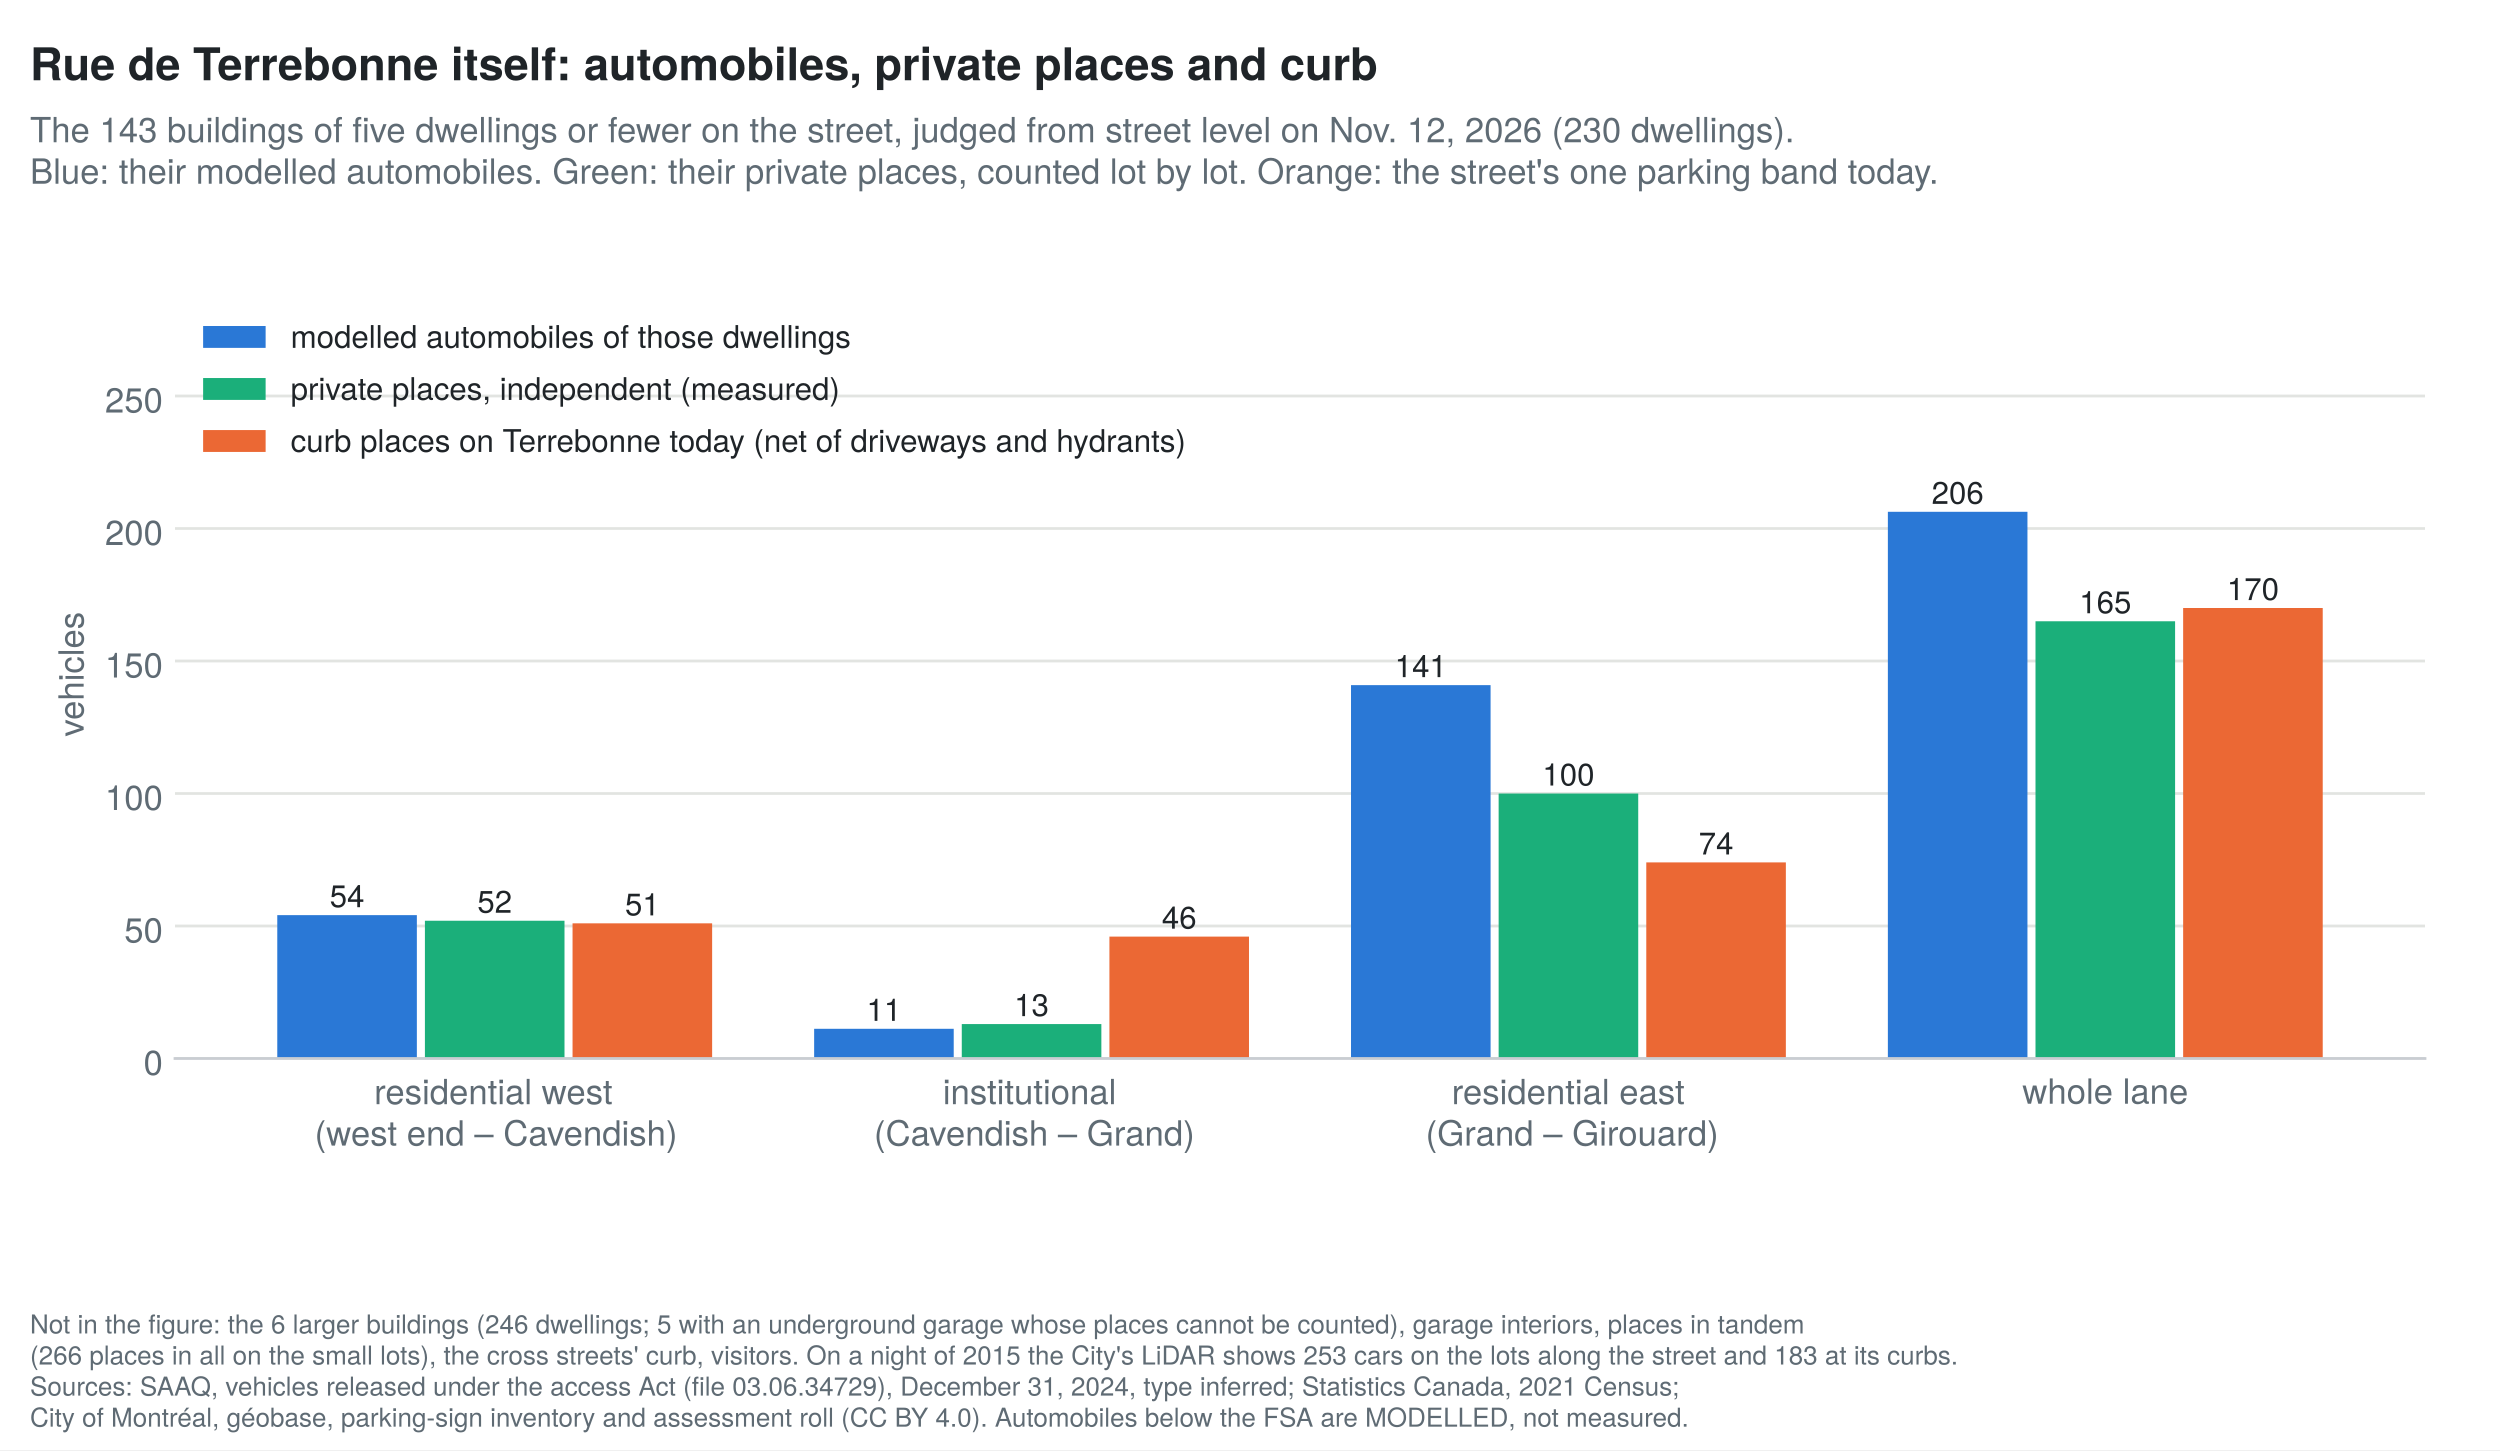
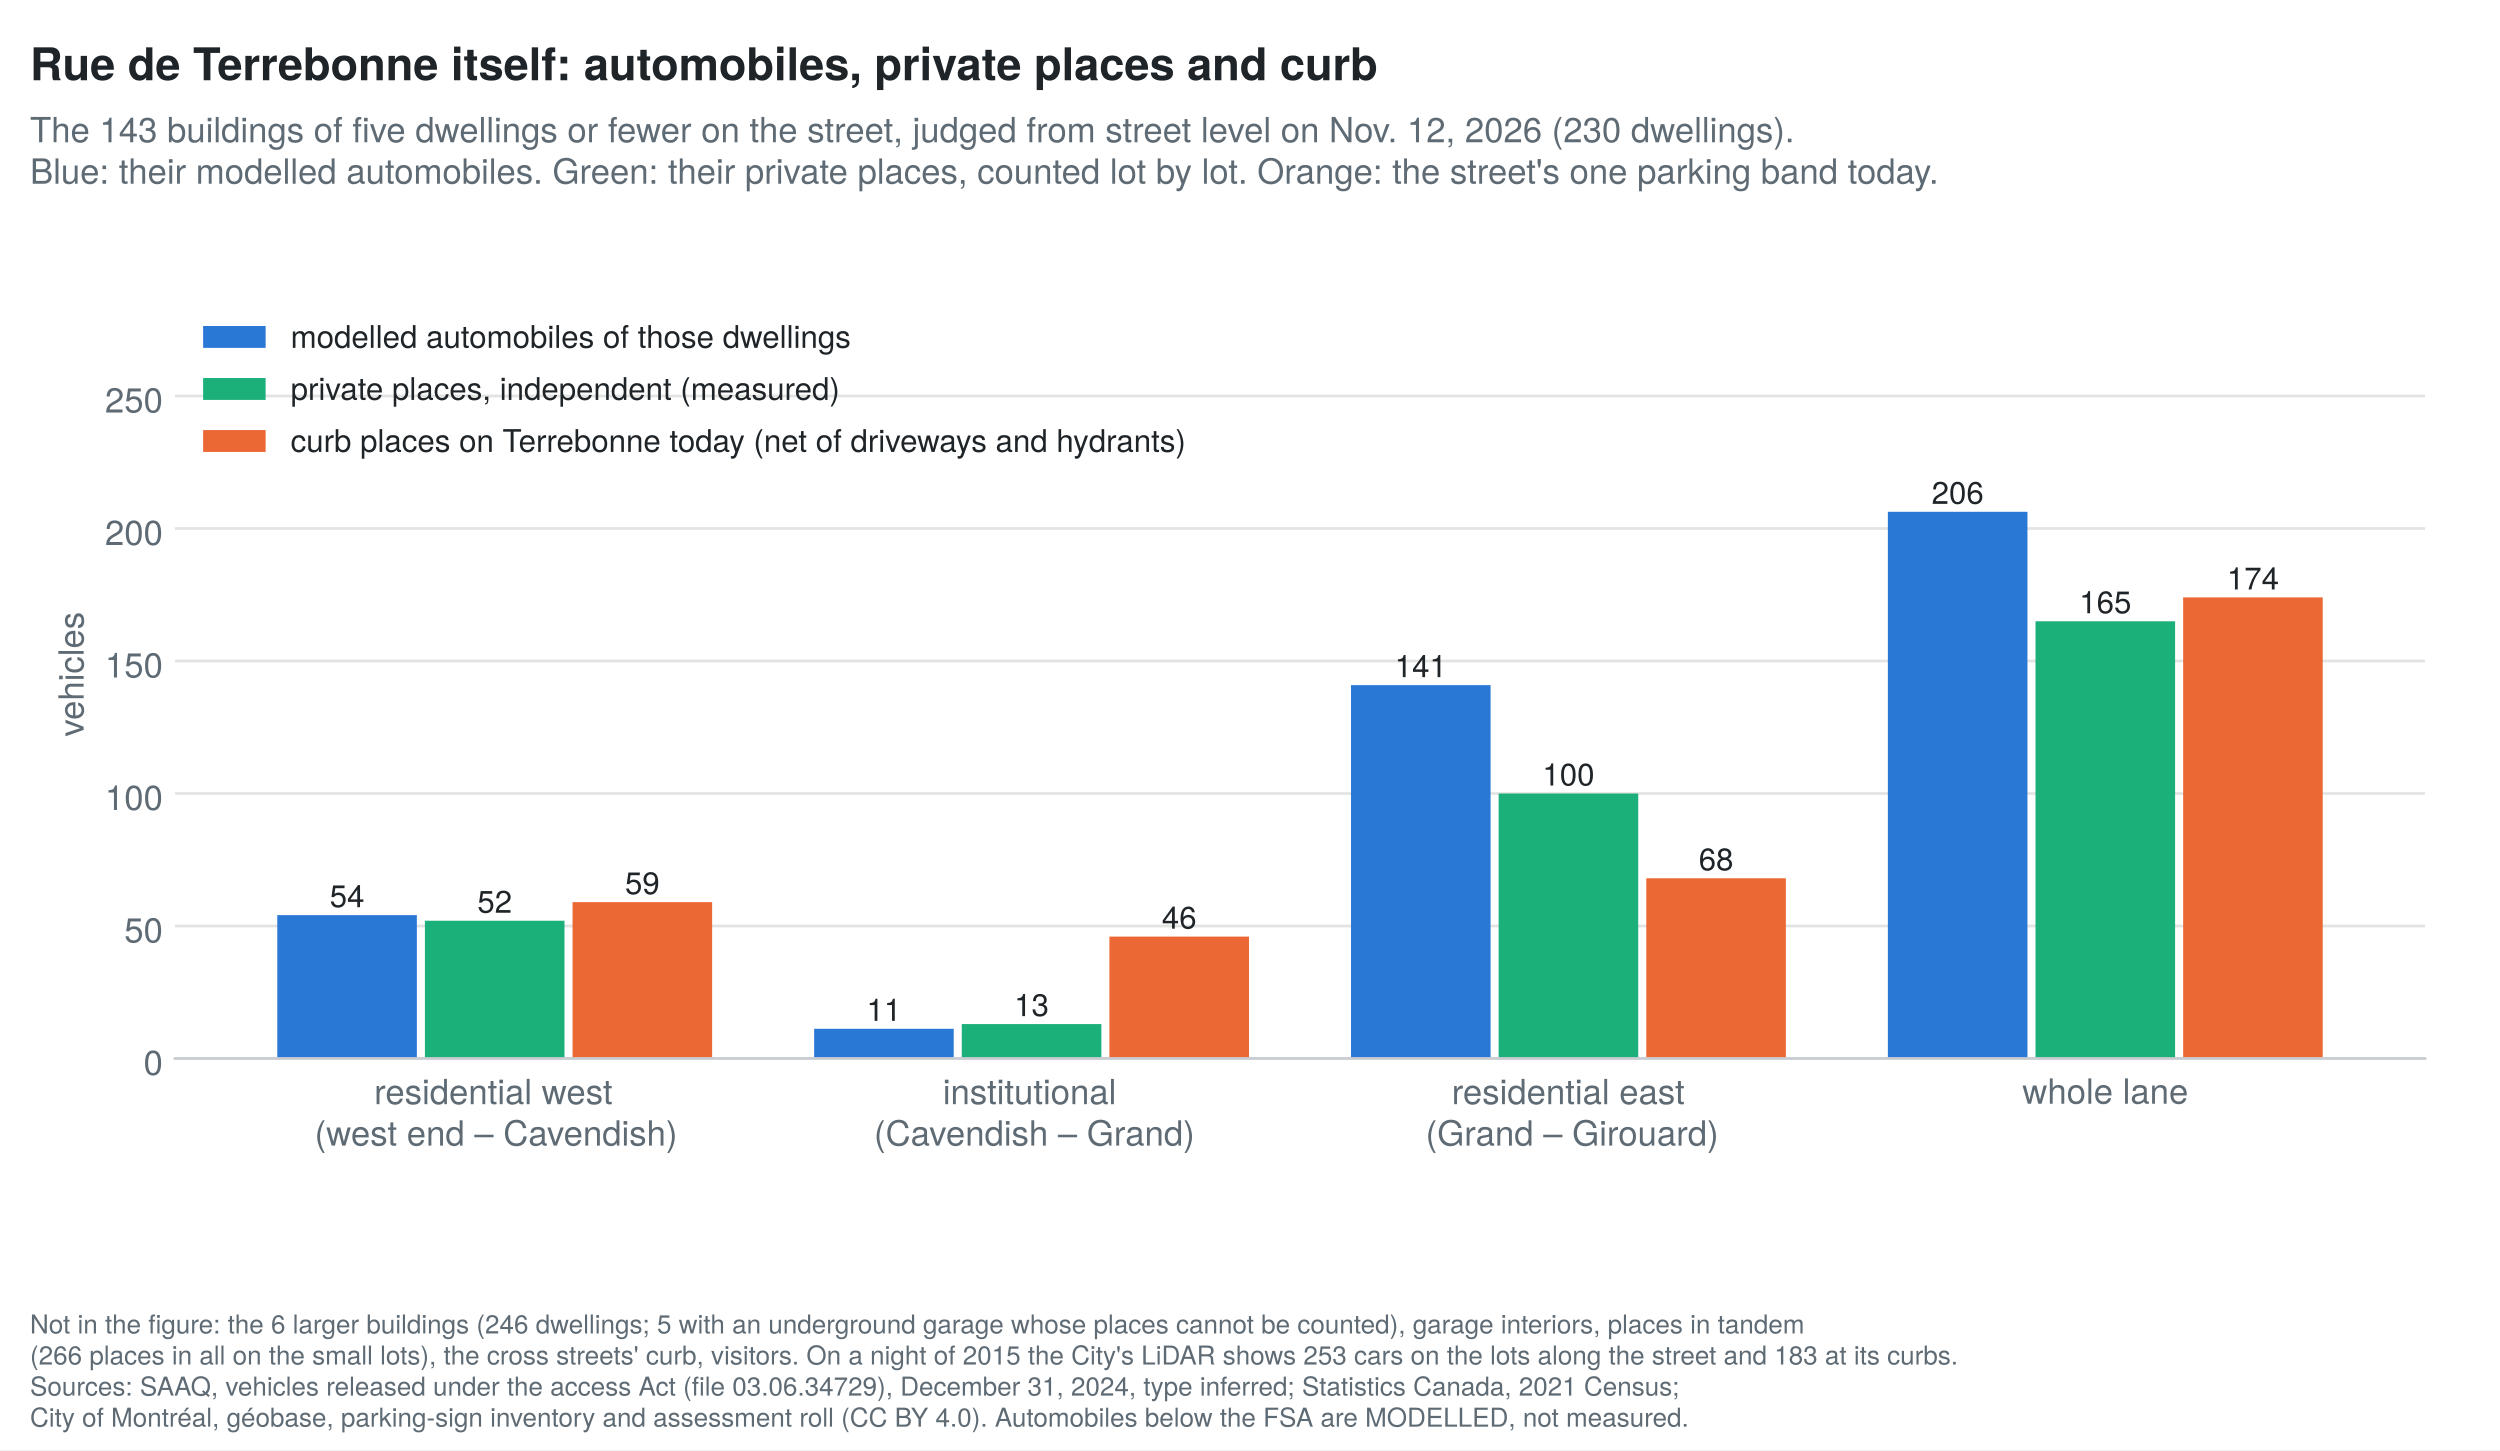
<svg xmlns="http://www.w3.org/2000/svg" width="720pt" height="417.6pt" viewBox="0 0 720 417.6" version="1.1">
  <defs>
    <style type="text/css">*{stroke-linejoin: round; stroke-linecap: butt}</style>
  </defs>
  <g id="figure_1">
    <g id="patch_1">
      <path d="M 0 417.6  L 720 417.6  L 720 0  L 0 0  z " style="fill: #ffffff" />
    </g>
    <g id="axes_1">
      <g id="patch_2">
        <path d="M 50.4 304.848  L 698.4 304.848  L 698.4 83.52  L 50.4 83.52  z " style="fill: #ffffff" />
      </g>
      <g id="matplotlib.axis_1">
        <g id="xtick_1">
          <g id="line2d_1" />
          <g id="text_1">
            <text style="font-size: 10px; font-family: 'Helvetica Neue'; fill: #5f6b74" transform="translate(107.7541 318.008)">residential west</text>
            <text style="font-size: 10px; font-family: 'Helvetica Neue'; fill: #5f6b74" transform="translate(90.61976 329.938)">(west end – Cavendish)</text>
          </g>
        </g>
        <g id="xtick_2">
          <g id="line2d_2" />
          <g id="text_2">
            <text style="font-size: 10px; font-family: 'Helvetica Neue'; fill: #5f6b74" transform="translate(271.5313 318.008)">institutional</text>
            <text style="font-size: 10px; font-family: 'Helvetica Neue'; fill: #5f6b74" transform="translate(251.7165 329.938)">(Cavendish – Grand)</text>
          </g>
        </g>
        <g id="xtick_3">
          <g id="line2d_3" />
          <g id="text_3">
            <text style="font-size: 10px; font-family: 'Helvetica Neue'; fill: #5f6b74" transform="translate(418.0929 318.008)">residential east</text>
            <text style="font-size: 10px; font-family: 'Helvetica Neue'; fill: #5f6b74" transform="translate(410.5929 329.938)">(Grand – Girouard)</text>
          </g>
        </g>
        <g id="xtick_4">
          <g id="line2d_4" />
          <g id="text_4">
            <text style="font-size: 10px; font-family: 'Helvetica Neue'; text-anchor: middle; fill: #5f6b74" x="606.326" y="317.868" transform="rotate(-0 606.3256 317.868)">whole lane</text>
          </g>
        </g>
      </g>
      <g id="matplotlib.axis_2">
        <g id="ytick_1">
          <g id="line2d_5">
-             <path d="M 50.4 304.848  L 698.4 304.848  " clip-path="url(#p54497f7c40)" style="fill: none; stroke: #e2e4e1; stroke-width: 0.8; stroke-linecap: square" />
+             <path d="M 50.4 304.848  L 698.4 304.848  " clip-path="url(#p5b061d4095)" style="fill: none; stroke: #e2e4e1; stroke-width: 0.8; stroke-linecap: square" />
          </g>
          <g id="line2d_6" />
          <g id="text_5">
            <text style="font-size: 10px; font-family: 'Helvetica Neue'; text-anchor: end; fill: #5f6b74" x="46.9" y="309.608" transform="rotate(-0 46.9 309.608)">0</text>
          </g>
        </g>
        <g id="ytick_2">
          <g id="line2d_7">
-             <path d="M 50.4 266.688  L 698.4 266.688  " clip-path="url(#p54497f7c40)" style="fill: none; stroke: #e2e4e1; stroke-width: 0.8; stroke-linecap: square" />
+             <path d="M 50.4 266.688  L 698.4 266.688  " clip-path="url(#p5b061d4095)" style="fill: none; stroke: #e2e4e1; stroke-width: 0.8; stroke-linecap: square" />
          </g>
          <g id="line2d_8" />
          <g id="text_6">
            <text style="font-size: 10px; font-family: 'Helvetica Neue'; text-anchor: end; fill: #5f6b74" x="46.9" y="271.448" transform="rotate(-0 46.9 271.448)">50</text>
          </g>
        </g>
        <g id="ytick_3">
          <g id="line2d_9">
-             <path d="M 50.4 228.528  L 698.4 228.528  " clip-path="url(#p54497f7c40)" style="fill: none; stroke: #e2e4e1; stroke-width: 0.8; stroke-linecap: square" />
+             <path d="M 50.4 228.528  L 698.4 228.528  " clip-path="url(#p5b061d4095)" style="fill: none; stroke: #e2e4e1; stroke-width: 0.8; stroke-linecap: square" />
          </g>
          <g id="line2d_10" />
          <g id="text_7">
            <text style="font-size: 10px; font-family: 'Helvetica Neue'; text-anchor: end; fill: #5f6b74" x="46.9" y="233.288" transform="rotate(-0 46.9 233.288)">100</text>
          </g>
        </g>
        <g id="ytick_4">
          <g id="line2d_11">
-             <path d="M 50.4 190.368  L 698.4 190.368  " clip-path="url(#p54497f7c40)" style="fill: none; stroke: #e2e4e1; stroke-width: 0.8; stroke-linecap: square" />
+             <path d="M 50.4 190.368  L 698.4 190.368  " clip-path="url(#p5b061d4095)" style="fill: none; stroke: #e2e4e1; stroke-width: 0.8; stroke-linecap: square" />
          </g>
          <g id="line2d_12" />
          <g id="text_8">
            <text style="font-size: 10px; font-family: 'Helvetica Neue'; text-anchor: end; fill: #5f6b74" x="46.9" y="195.128" transform="rotate(-0 46.9 195.128)">150</text>
          </g>
        </g>
        <g id="ytick_5">
          <g id="line2d_13">
-             <path d="M 50.4 152.208  L 698.4 152.208  " clip-path="url(#p54497f7c40)" style="fill: none; stroke: #e2e4e1; stroke-width: 0.8; stroke-linecap: square" />
+             <path d="M 50.4 152.208  L 698.4 152.208  " clip-path="url(#p5b061d4095)" style="fill: none; stroke: #e2e4e1; stroke-width: 0.8; stroke-linecap: square" />
          </g>
          <g id="line2d_14" />
          <g id="text_9">
            <text style="font-size: 10px; font-family: 'Helvetica Neue'; text-anchor: end; fill: #5f6b74" x="46.9" y="156.968" transform="rotate(-0 46.9 156.968)">200</text>
          </g>
        </g>
        <g id="ytick_6">
          <g id="line2d_15">
-             <path d="M 50.4 114.048  L 698.4 114.048  " clip-path="url(#p54497f7c40)" style="fill: none; stroke: #e2e4e1; stroke-width: 0.8; stroke-linecap: square" />
+             <path d="M 50.4 114.048  L 698.4 114.048  " clip-path="url(#p5b061d4095)" style="fill: none; stroke: #e2e4e1; stroke-width: 0.8; stroke-linecap: square" />
          </g>
          <g id="line2d_16" />
          <g id="text_10">
            <text style="font-size: 10px; font-family: 'Helvetica Neue'; text-anchor: end; fill: #5f6b74" x="46.9" y="118.808" transform="rotate(-0 46.9 118.808)">250</text>
          </g>
        </g>
        <g id="text_11">
          <text style="font-size: 10px; font-family: 'Helvetica Neue'; text-anchor: middle; fill: #5f6b74" x="24.092" y="194.184" transform="rotate(-90 24.09188 194.184)">vehicles</text>
        </g>
      </g>
      <g id="patch_3">
-         <path d="M 79.855 304.848  L 120.055 304.848  L 120.055 263.559  L 79.855 263.559  z " clip-path="url(#p54497f7c40)" style="fill: #2a78d6" />
+         <path d="M 79.855 304.848  L 120.055 304.848  L 120.055 263.559  L 79.855 263.559  z " clip-path="url(#p5b061d4095)" style="fill: #2a78d6" />
      </g>
      <g id="patch_4">
-         <path d="M 234.472 304.848  L 274.672 304.848  L 274.672 296.3  L 234.472 296.3  z " clip-path="url(#p54497f7c40)" style="fill: #2a78d6" />
+         <path d="M 234.472 304.848  L 274.672 304.848  L 274.672 296.3  L 234.472 296.3  z " clip-path="url(#p5b061d4095)" style="fill: #2a78d6" />
      </g>
      <g id="patch_5">
-         <path d="M 389.089 304.848  L 429.289 304.848  L 429.289 197.313  L 389.089 197.313  z " clip-path="url(#p54497f7c40)" style="fill: #2a78d6" />
+         <path d="M 389.089 304.848  L 429.289 304.848  L 429.289 197.313  L 389.089 197.313  z " clip-path="url(#p5b061d4095)" style="fill: #2a78d6" />
      </g>
      <g id="patch_6">
-         <path d="M 543.706 304.848  L 583.906 304.848  L 583.906 147.4  L 543.706 147.4  z " clip-path="url(#p54497f7c40)" style="fill: #2a78d6" />
+         <path d="M 543.706 304.848  L 583.906 304.848  L 583.906 147.4  L 543.706 147.4  z " clip-path="url(#p5b061d4095)" style="fill: #2a78d6" />
      </g>
      <g id="patch_7">
-         <path d="M 122.374 304.848  L 162.575 304.848  L 162.575 265.162  L 122.374 265.162  z " clip-path="url(#p54497f7c40)" style="fill: #1baf7a" />
+         <path d="M 122.374 304.848  L 162.575 304.848  L 162.575 265.162  L 122.374 265.162  z " clip-path="url(#p5b061d4095)" style="fill: #1baf7a" />
      </g>
      <g id="patch_8">
-         <path d="M 276.991 304.848  L 317.192 304.848  L 317.192 294.926  L 276.991 294.926  z " clip-path="url(#p54497f7c40)" style="fill: #1baf7a" />
+         <path d="M 276.991 304.848  L 317.192 304.848  L 317.192 294.926  L 276.991 294.926  z " clip-path="url(#p5b061d4095)" style="fill: #1baf7a" />
      </g>
      <g id="patch_9">
-         <path d="M 431.608 304.848  L 471.809 304.848  L 471.809 228.528  L 431.608 228.528  z " clip-path="url(#p54497f7c40)" style="fill: #1baf7a" />
+         <path d="M 431.608 304.848  L 471.809 304.848  L 471.809 228.528  L 431.608 228.528  z " clip-path="url(#p5b061d4095)" style="fill: #1baf7a" />
      </g>
      <g id="patch_10">
-         <path d="M 586.225 304.848  L 626.426 304.848  L 626.426 178.92  L 586.225 178.92  z " clip-path="url(#p54497f7c40)" style="fill: #1baf7a" />
+         <path d="M 586.225 304.848  L 626.426 304.848  L 626.426 178.92  L 586.225 178.92  z " clip-path="url(#p5b061d4095)" style="fill: #1baf7a" />
      </g>
      <g id="patch_11">
-         <path d="M 164.894 304.848  L 205.094 304.848  L 205.094 265.925  L 164.894 265.925  z " clip-path="url(#p54497f7c40)" style="fill: #eb6834" />
+         <path d="M 164.894 304.848  L 205.094 304.848  L 205.094 259.819  L 164.894 259.819  z " clip-path="url(#p5b061d4095)" style="fill: #eb6834" />
      </g>
      <g id="patch_12">
-         <path d="M 319.511 304.848  L 359.711 304.848  L 359.711 269.741  L 319.511 269.741  z " clip-path="url(#p54497f7c40)" style="fill: #eb6834" />
+         <path d="M 319.511 304.848  L 359.711 304.848  L 359.711 269.741  L 319.511 269.741  z " clip-path="url(#p5b061d4095)" style="fill: #eb6834" />
      </g>
      <g id="patch_13">
-         <path d="M 474.128 304.848  L 514.328 304.848  L 514.328 248.371  L 474.128 248.371  z " clip-path="url(#p54497f7c40)" style="fill: #eb6834" />
+         <path d="M 474.128 304.848  L 514.328 304.848  L 514.328 252.95  L 474.128 252.95  z " clip-path="url(#p5b061d4095)" style="fill: #eb6834" />
      </g>
      <g id="patch_14">
-         <path d="M 628.745 304.848  L 668.945 304.848  L 668.945 175.104  L 628.745 175.104  z " clip-path="url(#p54497f7c40)" style="fill: #eb6834" />
+         <path d="M 628.745 304.848  L 668.945 304.848  L 668.945 172.051  L 628.745 172.051  z " clip-path="url(#p5b061d4095)" style="fill: #eb6834" />
      </g>
      <g id="patch_15">
        <path d="M 50.4 304.848  L 698.4 304.848  " style="fill: none; stroke: #c9cdd2; stroke-width: 0.8; stroke-linejoin: miter; stroke-linecap: square" />
      </g>
      <g id="text_12">
        <text style="font-size: 9px; font-family: 'Helvetica Neue'; text-anchor: middle; fill: #1f2428" x="99.955" y="261.269" transform="rotate(-0 99.95476 261.2693)">54</text>
      </g>
      <g id="text_13">
        <text style="font-size: 9px; font-family: 'Helvetica Neue'; text-anchor: middle; fill: #1f2428" x="254.572" y="294.011" transform="rotate(-0 254.5718 294.0106)">11</text>
      </g>
      <g id="text_14">
        <text style="font-size: 9px; font-family: 'Helvetica Neue'; text-anchor: middle; fill: #1f2428" x="409.189" y="195.024" transform="rotate(-0 409.1888 195.0235)">141</text>
      </g>
      <g id="text_15">
        <text style="font-size: 9px; font-family: 'Helvetica Neue'; text-anchor: middle; fill: #1f2428" x="563.806" y="145.11" transform="rotate(-0 563.8059 145.1102)">206</text>
      </g>
      <g id="text_16">
        <text style="font-size: 9px; font-family: 'Helvetica Neue'; text-anchor: middle; fill: #1f2428" x="142.474" y="262.872" transform="rotate(-0 142.4744 262.872)">52</text>
      </g>
      <g id="text_17">
        <text style="font-size: 9px; font-family: 'Helvetica Neue'; text-anchor: middle; fill: #1f2428" x="297.091" y="292.637" transform="rotate(-0 297.0915 292.6368)">13</text>
      </g>
      <g id="text_18">
        <text style="font-size: 9px; font-family: 'Helvetica Neue'; text-anchor: middle; fill: #1f2428" x="451.709" y="226.238" transform="rotate(-0 451.7085 226.2384)">100</text>
      </g>
      <g id="text_19">
        <text style="font-size: 9px; font-family: 'Helvetica Neue'; text-anchor: middle; fill: #1f2428" x="606.326" y="176.63" transform="rotate(-0 606.3256 176.6304)">165</text>
      </g>
      <g id="text_20">
-         <text style="font-size: 9px; font-family: 'Helvetica Neue'; text-anchor: middle; fill: #1f2428" x="184.994" y="263.635" transform="rotate(-0 184.9941 263.6352)">51</text>
+         <text style="font-size: 9px; font-family: 'Helvetica Neue'; text-anchor: middle; fill: #1f2428" x="184.994" y="257.53" transform="rotate(-0 184.9941 257.5296)">59</text>
      </g>
      <g id="text_21">
        <text style="font-size: 9px; font-family: 'Helvetica Neue'; text-anchor: middle; fill: #1f2428" x="339.611" y="267.451" transform="rotate(-0 339.6112 267.4512)">46</text>
      </g>
      <g id="text_22">
-         <text style="font-size: 9px; font-family: 'Helvetica Neue'; text-anchor: middle; fill: #1f2428" x="494.228" y="246.082" transform="rotate(-0 494.2282 246.0816)">74</text>
+         <text style="font-size: 9px; font-family: 'Helvetica Neue'; text-anchor: middle; fill: #1f2428" x="494.228" y="250.661" transform="rotate(-0 494.2282 250.6608)">68</text>
      </g>
      <g id="text_23">
-         <text style="font-size: 9px; font-family: 'Helvetica Neue'; text-anchor: middle; fill: #1f2428" x="648.845" y="172.814" transform="rotate(-0 648.8452 172.8144)">170</text>
+         <text style="font-size: 9px; font-family: 'Helvetica Neue'; text-anchor: middle; fill: #1f2428" x="648.845" y="169.762" transform="rotate(-0 648.8452 169.7616)">174</text>
      </g>
      <g id="legend_1">
        <g id="patch_16">
          <path d="M 58.5 100.188  L 76.5 100.188  L 76.5 93.888  L 58.5 93.888  z " style="fill: #2a78d6" />
        </g>
        <g id="text_24">
          <text style="font-size: 9px; font-family: 'Helvetica Neue'; text-anchor: start; fill: #1f2428" x="83.7" y="100.188" transform="rotate(-0 83.7 100.188)">modelled automobiles of those dwellings</text>
        </g>
        <g id="patch_17">
          <path d="M 58.5 115.173  L 76.5 115.173  L 76.5 108.873  L 58.5 108.873  z " style="fill: #1baf7a" />
        </g>
        <g id="text_25">
          <text style="font-size: 9px; font-family: 'Helvetica Neue'; text-anchor: start; fill: #1f2428" x="83.7" y="115.173" transform="rotate(-0 83.7 115.173)">private places, independent (measured)</text>
        </g>
        <g id="patch_18">
          <path d="M 58.5 130.158  L 76.5 130.158  L 76.5 123.858  L 58.5 123.858  z " style="fill: #eb6834" />
        </g>
        <g id="text_26">
          <text style="font-size: 9px; font-family: 'Helvetica Neue'; text-anchor: start; fill: #1f2428" x="83.7" y="130.158" transform="rotate(-0 83.7 130.158)">curb places on Terrebonne today (net of driveways and hydrants)</text>
        </g>
      </g>
    </g>
    <g id="text_27">
      <text style="font-weight: 700; font-size: 13px; font-family: 'Helvetica Neue'; text-anchor: start; fill: #1f2428" x="8.64" y="23.115" transform="rotate(-0 8.64 23.115)">Rue de Terrebonne itself: automobiles, private places and curb</text>
    </g>
    <g id="text_28">
      <text style="font-size: 10px; font-family: 'Helvetica Neue'; fill: #5f6b74" transform="translate(8.64 40.98)">The 143 buildings of five dwellings or fewer on the street, judged from street level on Nov. 12, 2026 (230 dwellings).</text>
      <text style="font-size: 10px; font-family: 'Helvetica Neue'; fill: #5f6b74" transform="translate(8.64 52.91)">Blue: their modelled automobiles. Green: their private places, counted lot by lot. Orange: the street's one parking band today.</text>
    </g>
    <g id="text_29">
      <text style="font-size: 7.5px; font-family: 'Helvetica Neue'; fill: #5f6b74" transform="translate(8.64 384.0438)">Not in the figure: the 6 larger buildings (246 dwellings; 5 with an underground garage whose places cannot be counted), garage interiors, places in tandem</text>
      <text style="font-size: 7.5px; font-family: 'Helvetica Neue'; fill: #5f6b74" transform="translate(8.64 392.9913)">(266 places in all on the small lots), the cross streets' curb, visitors. On a night of 2015 the City's LiDAR shows 253 cars on the lots along the street and 183 at its curbs.</text>
      <text style="font-size: 7.5px; font-family: 'Helvetica Neue'; fill: #5f6b74" transform="translate(8.64 401.9388)">Sources: SAAQ, vehicles released under the access Act (file 03.06.34729), December 31, 2024, type inferred; Statistics Canada, 2021 Census;</text>
      <text style="font-size: 7.5px; font-family: 'Helvetica Neue'; fill: #5f6b74" transform="translate(8.64 410.8863)">City of Montréal, géobase, parking-sign inventory and assessment roll (CC BY 4.0). Automobiles below the FSA are MODELLED, not measured.</text>
    </g>
  </g>
  <defs>
-     <clipPath id="p54497f7c40">
+     <clipPath id="p5b061d4095">
      <rect x="50.4" y="83.52" width="648" height="221.328" />
    </clipPath>
  </defs>
</svg>
